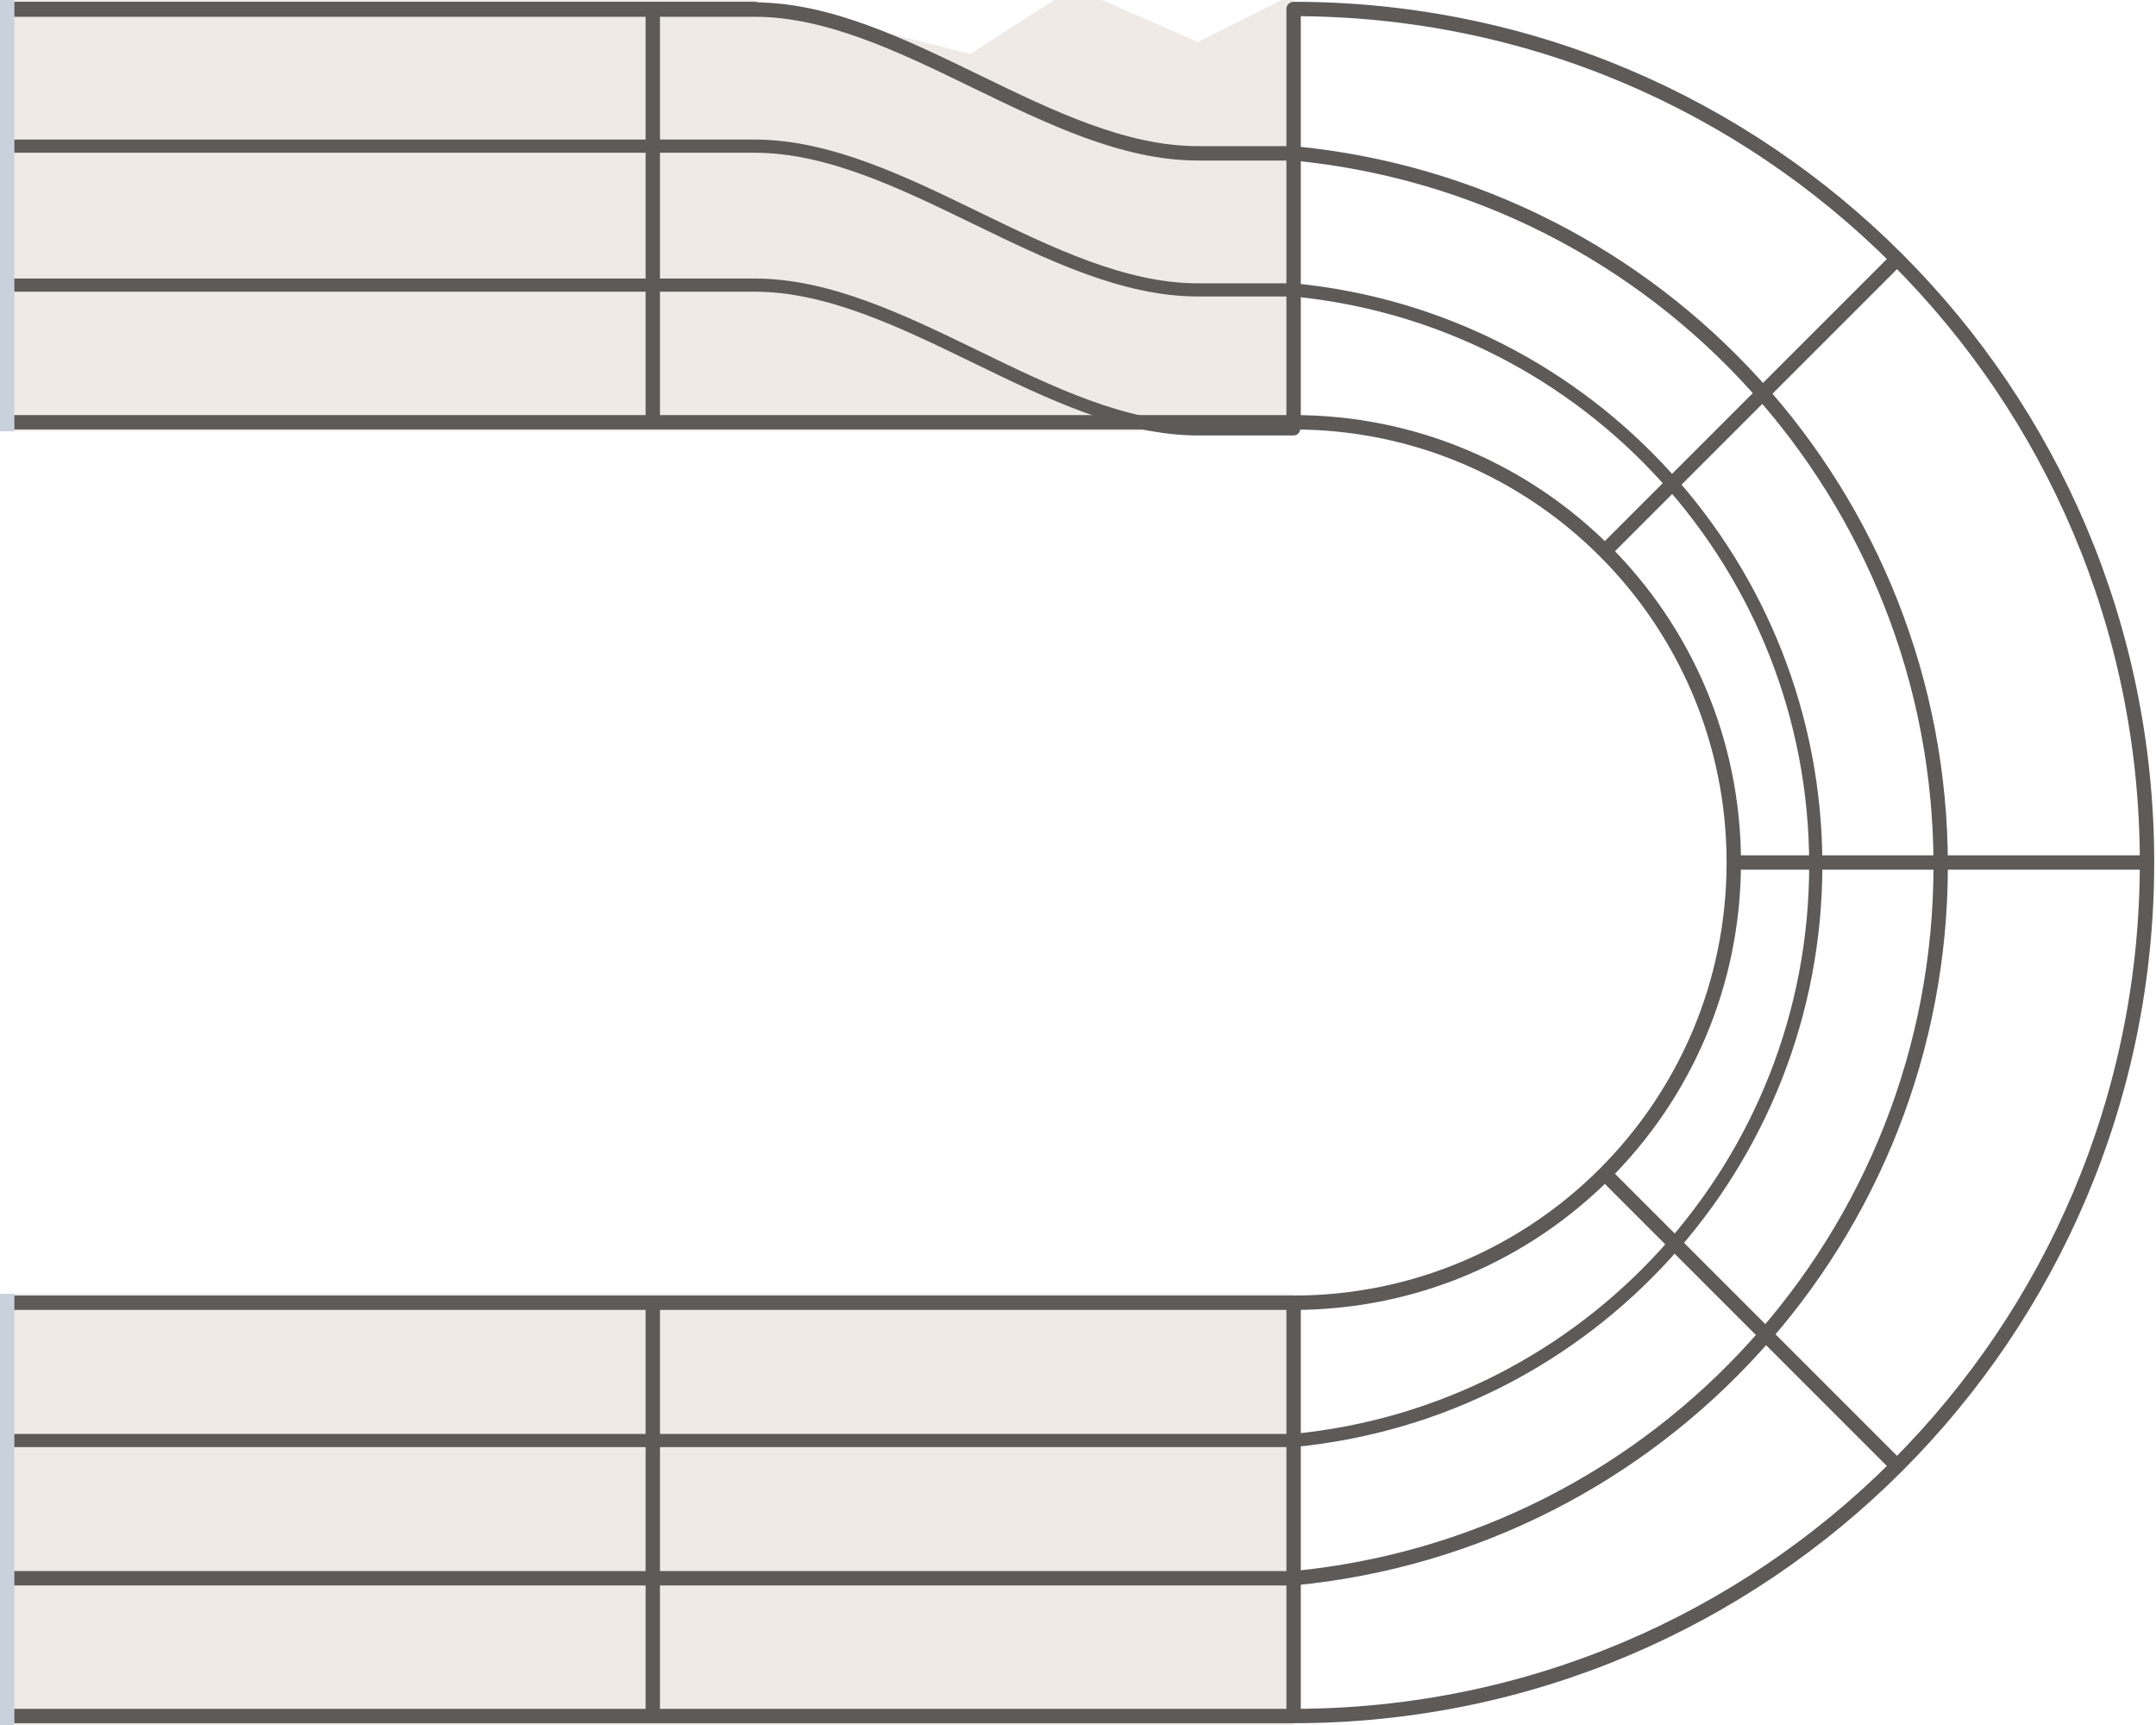
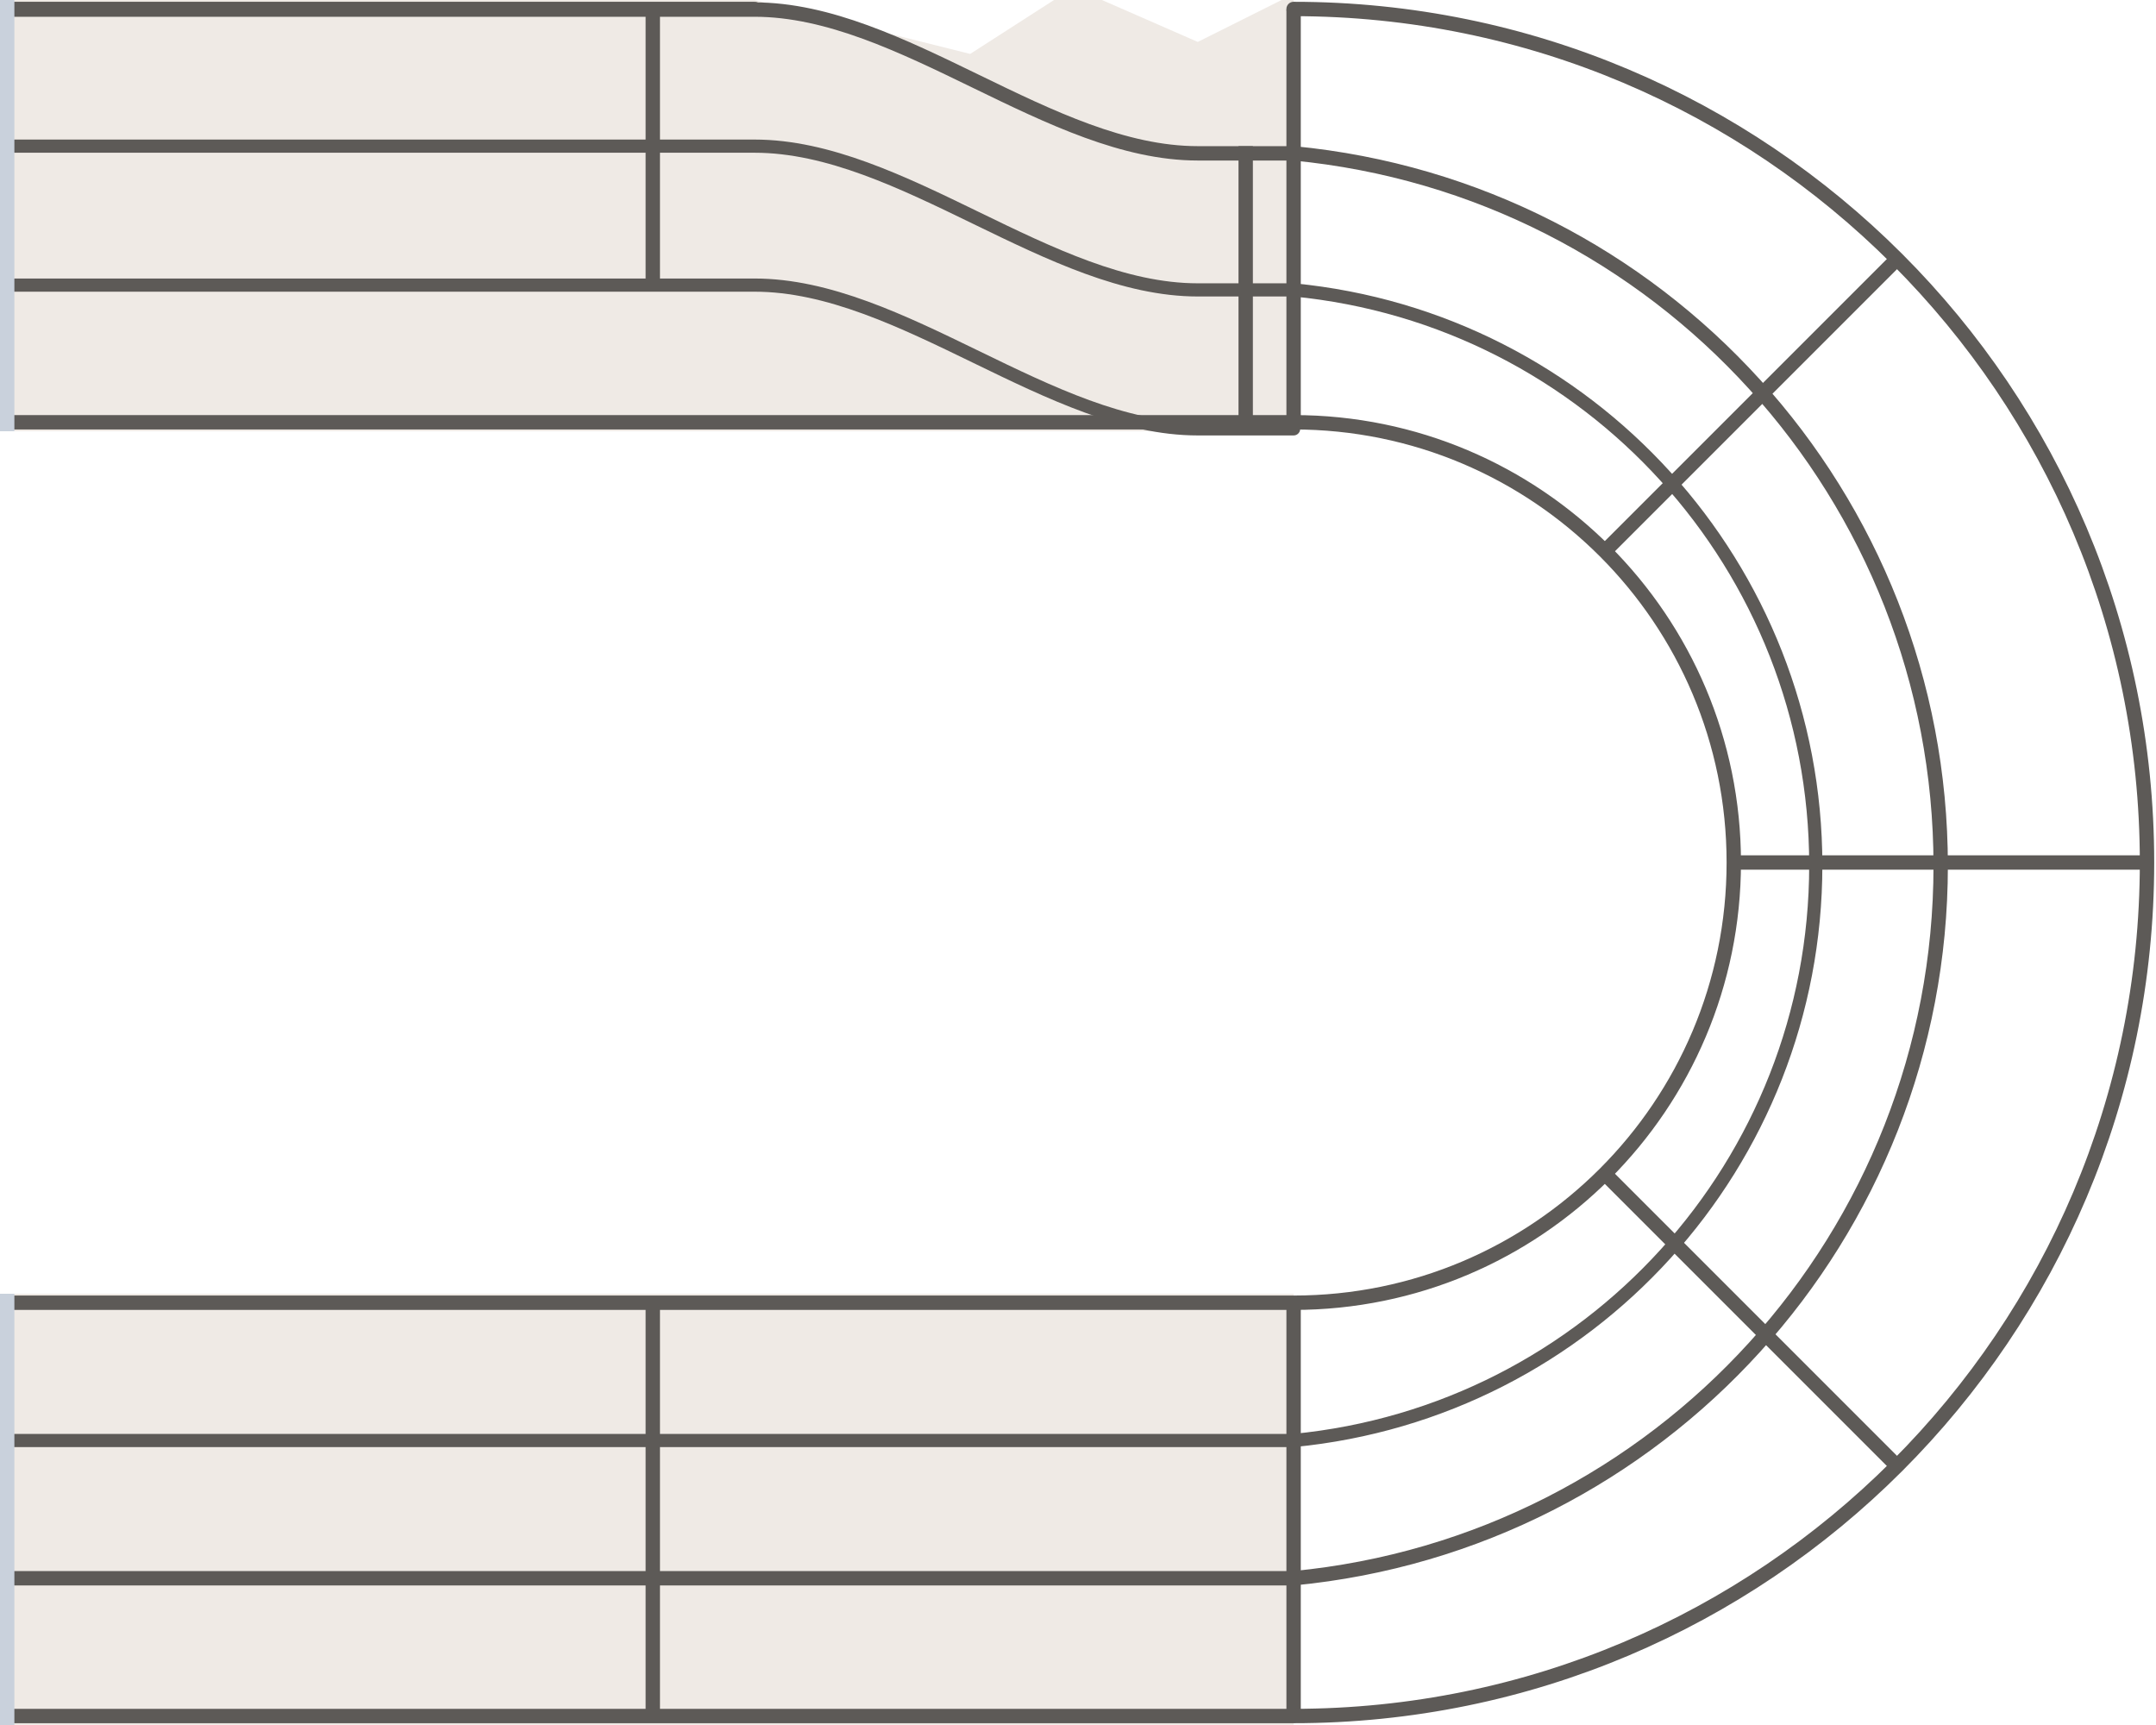
<svg xmlns="http://www.w3.org/2000/svg" width="180" height="144" viewBox="-90.0 -72.0 180 144">
  <path d="M -90 -72 H 18 V -36 H -90 Z M 18 -72 A 72 72 0 0 1 18 72 A 36 36 0 0 0 18 -72 Z M -90 36 H 18 V 72 H -90 Z M -27 -72 L -2 -72 L -9 -67.5 Z M 2 -72 L 17 -72 L 10 -68.5 Z" fill="#efeae5" fill-rule="evenodd" />
  <path d="M -90 -71.2 L -27 -71.2 C -14.7 -71.2 -2.3 -59.2 10.0 -59.2 L 18 -59.2 A 59.75 59.75 0 0 1 18 59.75 L -90 59.75" fill="none" stroke="#5d5a57" stroke-width="1.2" stroke-linecap="round" />
  <path d="M -90 -59.8 L -27 -59.8 C -14.7 -59.8 -2.3 -47.8 10.0 -47.8 L 18 -47.8 A 48.25 48.25 0 0 1 18 48.25 L -90 48.25" fill="none" stroke="#5d5a57" stroke-width="1.1" stroke-linecap="round" />
  <path d="M -90 -48.2 L -27 -48.2 C -14.7 -48.2 -2.3 -36.2 10.0 -36.2 L 18 -36.2" fill="none" stroke="#5d5a57" stroke-width="1.1" stroke-linecap="round" />
  <path d="M -90 -71.25 H -27" fill="none" stroke="#5d5a57" stroke-width="1.2" stroke-linecap="round" />
  <path d="M 18 -71.25 A 71.25 71.25 0 0 1 18 71.25 H -90" fill="none" stroke="#5d5a57" stroke-width="1.2" stroke-linecap="round" />
  <path d="M -90 -36.75 H 18 A 36.75 36.75 0 0 1 18 36.75 H -90" fill="none" stroke="#5d5a57" stroke-width="1.2" stroke-linecap="round" />
-   <path d="M -35.5 -71.2 L -35.5 -36.8" fill="none" stroke="#5d5a57" stroke-width="1.2" stroke-linecap="butt" />
+   <path d="M -35.5 -71.2 L -35.5 -48.2" fill="none" stroke="#5d5a57" stroke-width="1.2" stroke-linecap="butt" />
  <path d="M -35.5 36.8 L -35.5 71.2" fill="none" stroke="#5d5a57" stroke-width="1.2" stroke-linecap="butt" />
+   <path d="M 14.0 -59.8 L 14.0 -36.8" fill="none" stroke="#5d5a57" stroke-width="1.2" stroke-linecap="butt" />
  <path d="M 18.0 -71.2 L 18.0 -36.8" fill="none" stroke="#5d5a57" stroke-width="1.2" stroke-linecap="butt" />
  <path d="M 18.0 36.8 L 18.0 71.2" fill="none" stroke="#5d5a57" stroke-width="1.2" stroke-linecap="butt" />
  <path d="M 44.0 -26.0 L 68.4 -50.4" fill="none" stroke="#5d5a57" stroke-width="1.2" stroke-linecap="butt" />
  <path d="M 54.8 0.0 L 89.2 0.0" fill="none" stroke="#5d5a57" stroke-width="1.2" stroke-linecap="butt" />
  <path d="M 44.0 26.0 L 68.4 50.4" fill="none" stroke="#5d5a57" stroke-width="1.2" stroke-linecap="butt" />
  <rect x="-90.00" y="-72.00" width="1.20" height="36.00" rx="0.00" fill="#c9d1dc" stroke="none" stroke-width="0.8" />
  <rect x="-90.00" y="36.00" width="1.20" height="36.00" rx="0.00" fill="#c9d1dc" stroke="none" stroke-width="0.8" />
</svg>
